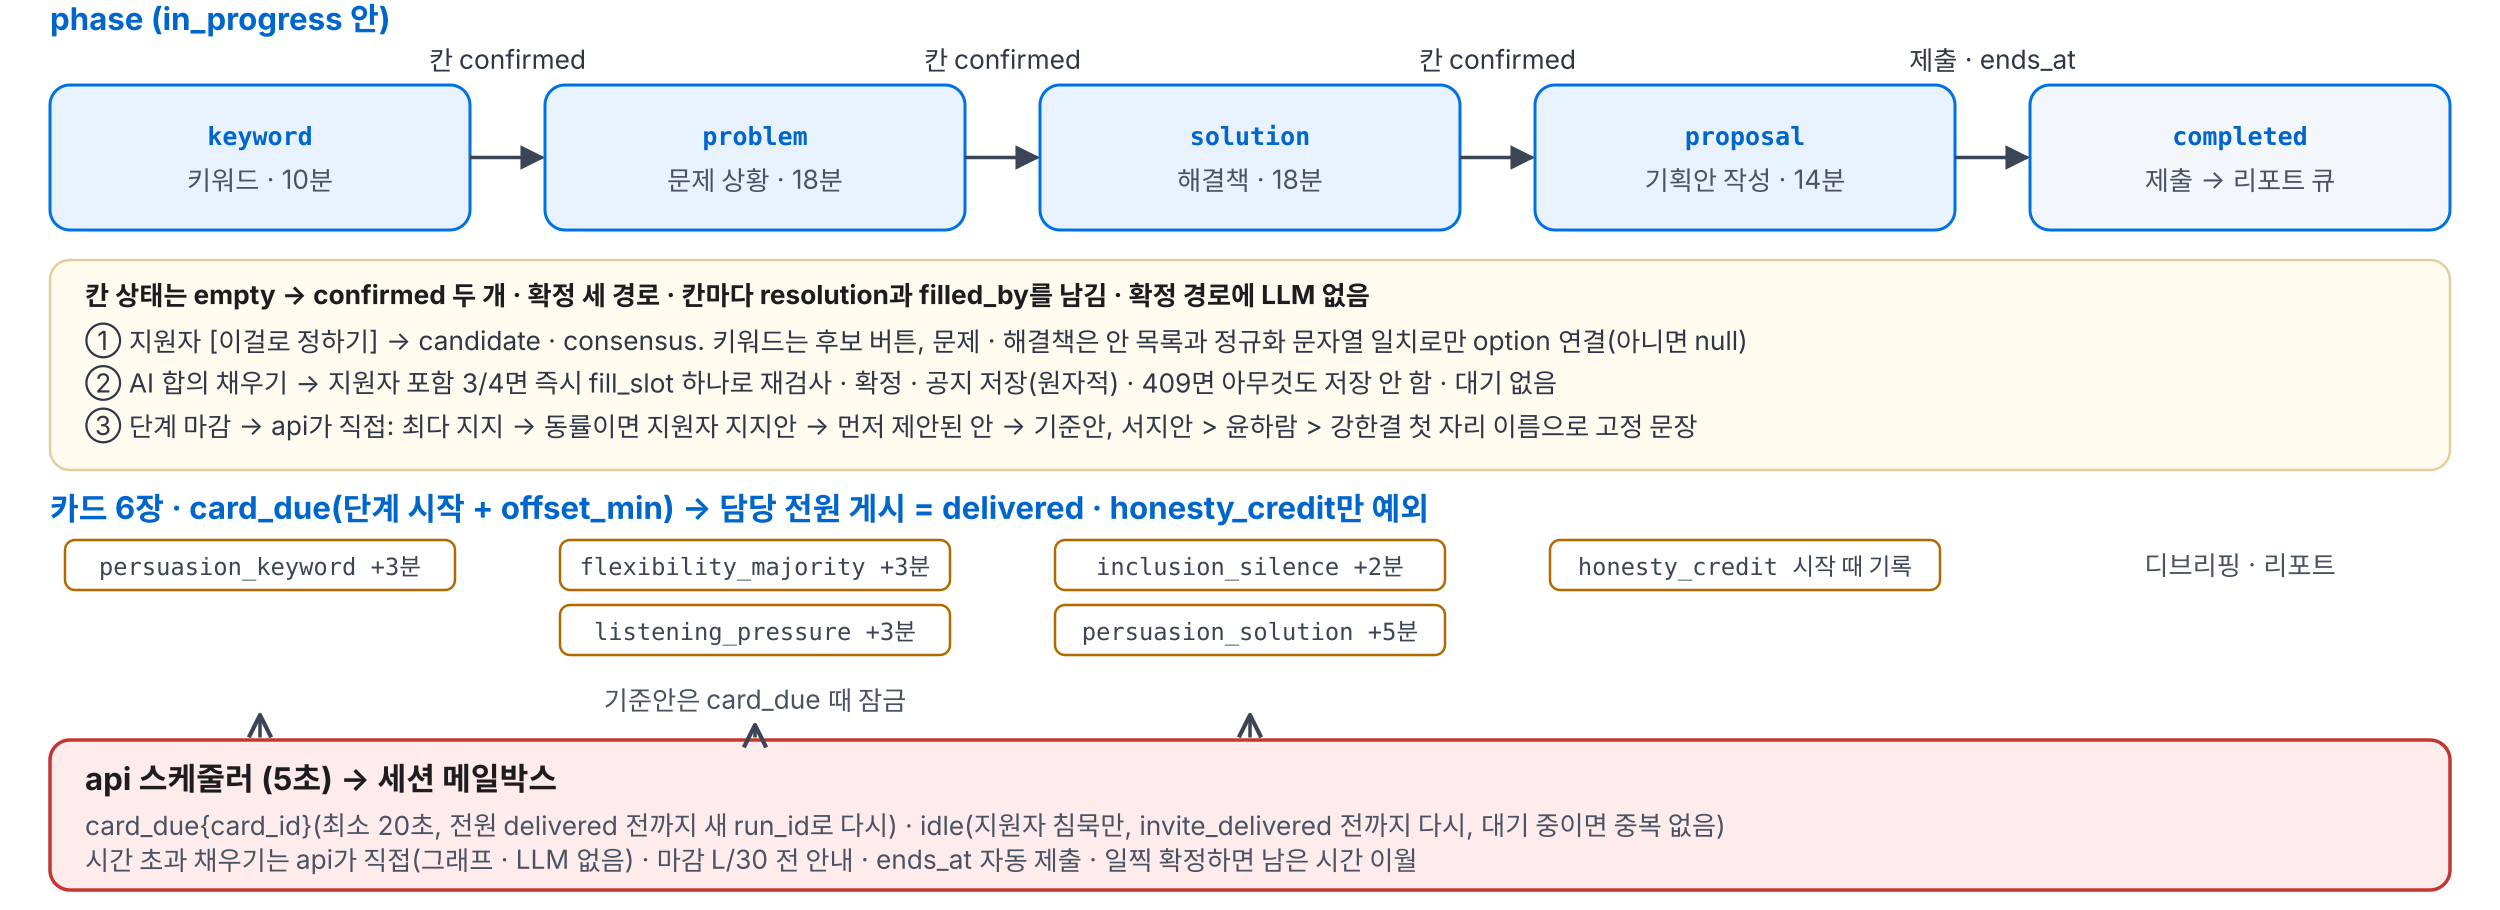
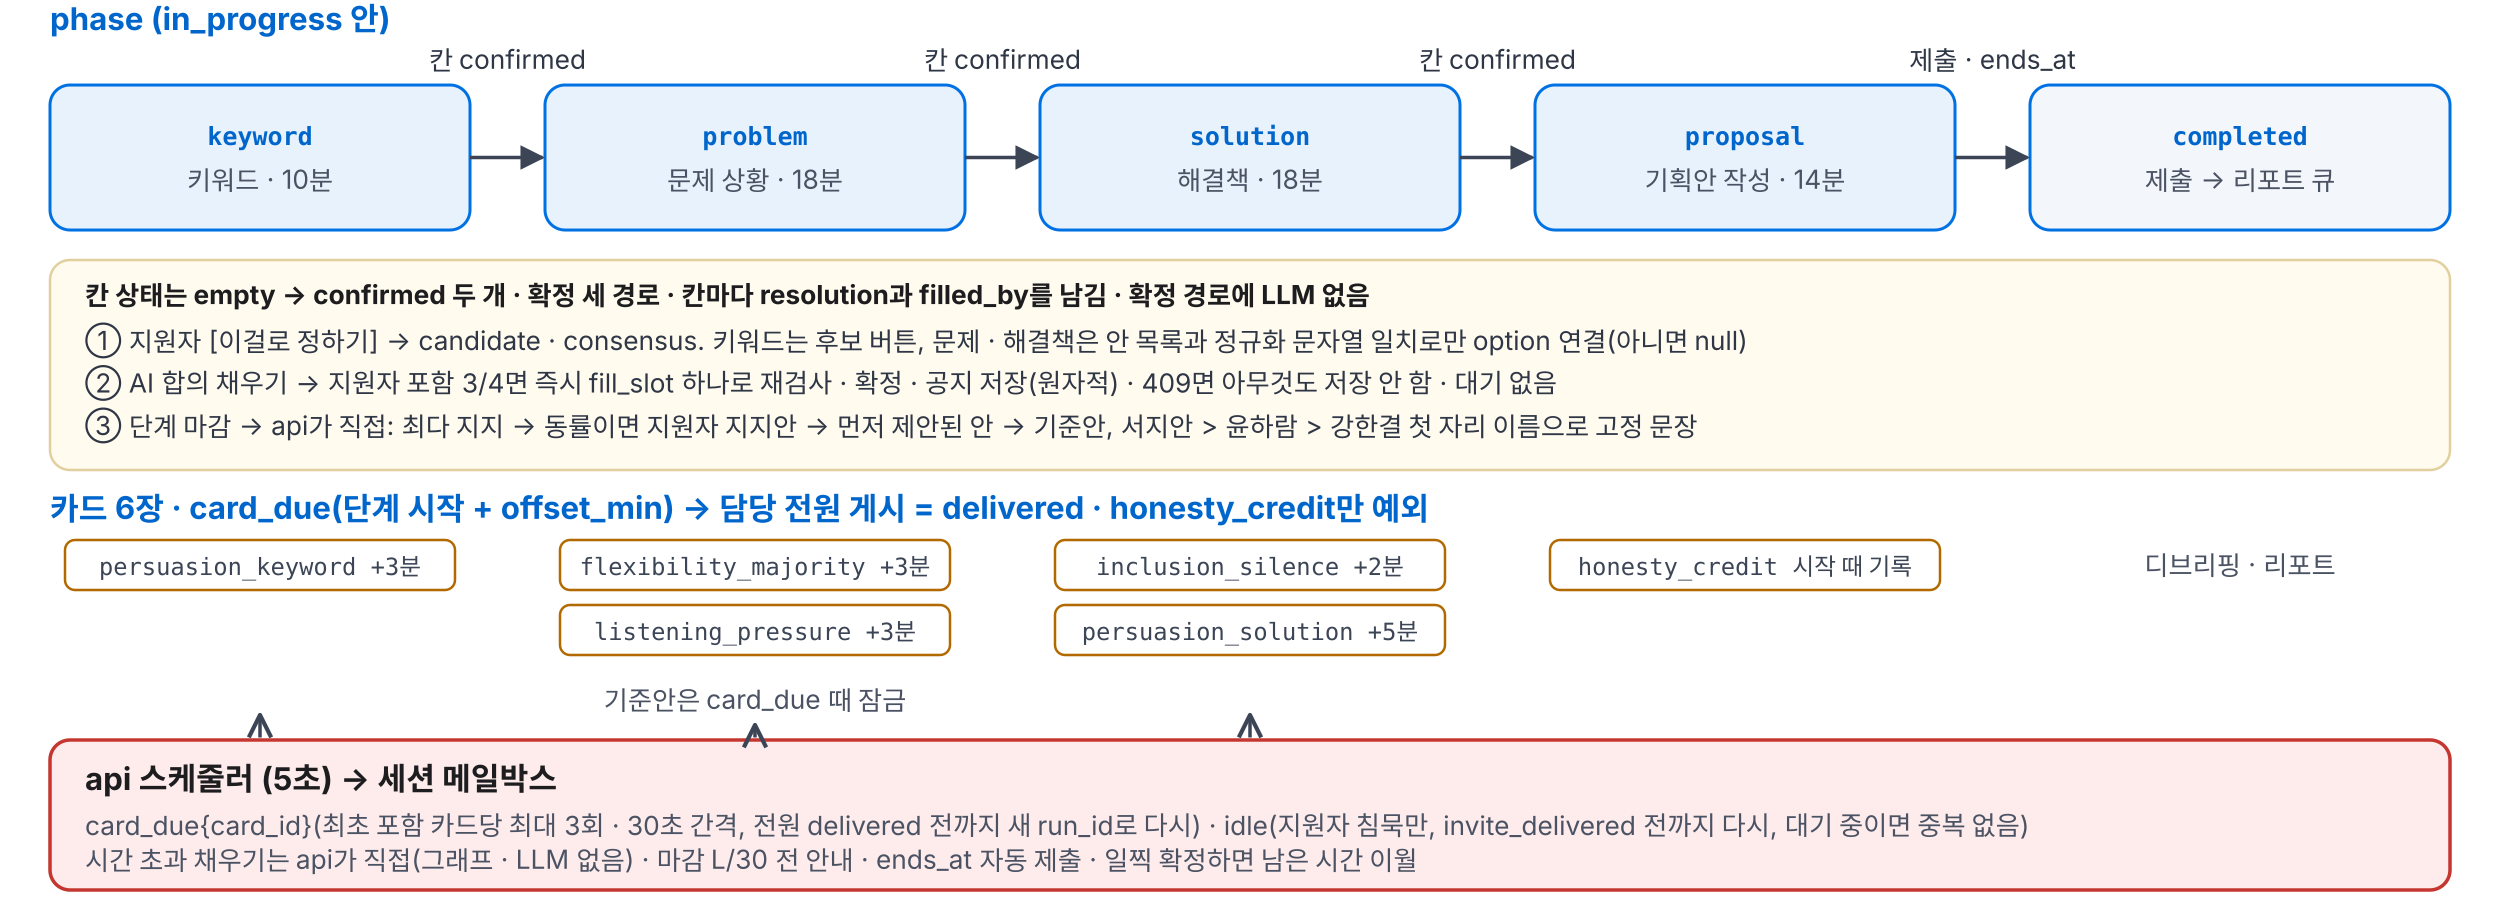
<svg xmlns="http://www.w3.org/2000/svg" viewBox="0 0 1000 364" width="1000" height="364">
  <style>
.b-seat{fill:#EEE9FB;stroke:#5B3FB3;stroke-width:.9}
.b-agentstep{fill:#EEE9FB;stroke:#5B3FB3;stroke-width:1.4}
.b-topic2{fill:#FFFFFF;stroke:#D2D2D7;stroke-width:1}
.edge-xd{stroke:#D70015;stroke-width:1.5;fill:none;stroke-dasharray:5 3}
.xmark{stroke:#D70015;stroke-width:2.6;fill:none;stroke-linecap:round}
text{font-family:"Pretendard",-apple-system,BlinkMacSystemFont,"Apple SD Gothic Neo","Noto Sans KR","Malgun Gothic",sans-serif;fill:#1D1D1F}
.t{font-size:12.5px;font-weight:700}
.s{font-size:10.5px;fill:#4A5263}
.tier{font-size:12.5px;font-weight:700;fill:#0066CC}
.mono{font-family:ui-monospace,"SF Mono",Menlo,Consolas,monospace;font-size:9.5px;fill:#3C4556}
.mono-s{font-family:ui-monospace,"SF Mono",Menlo,Consolas,monospace;font-size:8.6px;fill:#3C4556}
.lab{font-size:10.5px;fill:#2F3746}
.lab-t{font-size:10.5px;font-weight:700;fill:#1D1D1F}
.lab-b{font-size:10.5px;fill:#D70015;font-weight:700}
.lab-g{font-size:10.5px;fill:#6E6E73;font-weight:700}
.st{font-size:10px;font-weight:700;fill:#0066CC;font-family:ui-monospace,"SF Mono",Menlo,Consolas,monospace}
.numt{font-size:10px;font-weight:700;fill:#fff}
.halo{paint-order:stroke;stroke:#FFFFFF;stroke-width:3.2px;stroke-linejoin:round}
.numc{fill:#0071E3}
.edge{stroke:#3C4556;stroke-width:1.4;fill:none}
.edge-d{stroke:#3C4556;stroke-width:1.3;fill:none;stroke-dasharray:4 3}
.edge-x{stroke:#D70015;stroke-width:1.5;fill:none}
.ah{fill:#3C4556}
.ahx{fill:#D70015}
.aho{fill:none;stroke:#3C4556;stroke-width:1.5;stroke-linejoin:round}
.bnd{fill:none;stroke:#D70015;stroke-width:1.3;stroke-dasharray:7 4}
.lbnd{fill:none;stroke:#9AA3AD;stroke-width:1.1;stroke-dasharray:3 3}
.life{stroke:#9AA3AD;stroke-width:1;stroke-dasharray:4 4}
.b-web{fill:#E5F4EC;stroke:#1F8A5B;stroke-width:1.4}
.b-web-bar{stroke:#1F8A5B;stroke-width:1}
.b-web-dot{fill:#1F8A5B}
.b-api{fill:#FDECEB;stroke:#C4362F;stroke-width:1.4}
.b-in{fill:#FFFFFF;stroke:#C4362F;stroke-width:1}
.b-agent{fill:#EEE9FB;stroke:#5B3FB3;stroke-width:1.6}
.b-agent-in{fill:none;stroke:#5B3FB3;stroke-width:.8}
.b-mcp{fill:#E8F0FD;stroke:#2459B8;stroke-width:1.4}
.b-mq{fill:#FDF1DD;stroke:#B26A00;stroke-width:1.4}
.b-topic{fill:#FFFFFF;stroke:#B26A00;stroke-width:1}
.b-db{fill:#EEF0F3;stroke:#5F6873;stroke-width:1.4}
.b-ext{fill:#FFFFFF;stroke:#8B939C;stroke-width:1.4;stroke-dasharray:5 3}
.b-node{fill:#FFFFFF;stroke:#5F6873;stroke-width:1.3}
.node-top{fill:#F1F3F6}
.node-side{fill:#E3E7EC}
.b-step{fill:#F3F6FB;stroke:#0071E3;stroke-width:1.2}
.b-state{fill:#E8F2FD;stroke:#0071E3;stroke-width:1.2}
.b-note{fill:#FFFBEF;stroke:#E2CF9E;stroke-width:1}
.b-plug{fill:#FFFFFF;stroke:#5B3FB3;stroke-width:1.2}
.plug{stroke:#5B3FB3;stroke-width:1.3}
.plug-dot{fill:#5B3FB3}
.axis{stroke:#5F6873;stroke-width:1.2}
.tick{stroke:#9AA3AD;stroke-width:1}
.dot{fill:#0071E3}
.dot-rel{fill:#FFFFFF;stroke:#0071E3;stroke-width:1.5}
</style>
  <rect width="1000" height="364" fill="#FFFFFF" />
  <defs>
    <marker id="mf-v3b" viewBox="0 0 10 10" refX="9" refY="5" markerWidth="7" markerHeight="7" orient="auto-start-reverse">
      <path d="M0,0 L10,5 L0,10 z" class="ah" />
    </marker>
    <marker id="mo-v3b" viewBox="0 0 10 10" refX="9" refY="5" markerWidth="8" markerHeight="8" orient="auto-start-reverse">
      <path d="M1,1 L9,5 L1,9" class="aho" />
    </marker>
    <marker id="mx-v3b" viewBox="0 0 10 10" refX="9" refY="5" markerWidth="7" markerHeight="7" orient="auto-start-reverse">
      <path d="M0,0 L10,5 L0,10 z" class="ahx" />
    </marker>
  </defs>
  <rect x="20" y="34" width="168" height="58" rx="8" class="b-state" />
  <text x="104.0" y="58.0" text-anchor="middle" class="st">keyword</text>
  <text x="104.0" y="76.0" text-anchor="middle" class="s">키워드 · 10분</text>
  <rect x="218" y="34" width="168" height="58" rx="8" class="b-state" />
  <text x="302.0" y="58.0" text-anchor="middle" class="st">problem</text>
  <text x="302.0" y="76.0" text-anchor="middle" class="s">문제 상황 · 18분</text>
  <rect x="416" y="34" width="168" height="58" rx="8" class="b-state" />
  <text x="500.0" y="58.0" text-anchor="middle" class="st">solution</text>
  <text x="500.0" y="76.0" text-anchor="middle" class="s">해결책 · 18분</text>
  <rect x="614" y="34" width="168" height="58" rx="8" class="b-state" />
  <text x="698.0" y="58.0" text-anchor="middle" class="st">proposal</text>
  <text x="698.0" y="76.0" text-anchor="middle" class="s">기획안 작성 · 14분</text>
  <rect x="812" y="34" width="168" height="58" rx="8" class="b-step" />
  <text x="896.0" y="58.0" text-anchor="middle" class="st">completed</text>
  <text x="896.0" y="76.0" text-anchor="middle" class="s">제출 → 리포트 큐</text>
  <line x1="188" y1="63" x2="217" y2="63" class="edge" marker-end="url(#mf-v3b)" />
  <text x="203.0" y="28.0" text-anchor="middle" class="lab halo">칸 confirmed</text>
  <line x1="386" y1="63" x2="415" y2="63" class="edge" marker-end="url(#mf-v3b)" />
  <text x="401.0" y="28.0" text-anchor="middle" class="lab halo">칸 confirmed</text>
  <line x1="584" y1="63" x2="613" y2="63" class="edge" marker-end="url(#mf-v3b)" />
  <text x="599.0" y="28.0" text-anchor="middle" class="lab halo">칸 confirmed</text>
  <line x1="782" y1="63" x2="811" y2="63" class="edge" marker-end="url(#mf-v3b)" />
  <text x="797.0" y="28.0" text-anchor="middle" class="lab halo">제출 · ends_at</text>
  <text x="20.0" y="12.0" text-anchor="start" class="tier">phase (in_progress 안)</text>
  <rect x="20" y="104" width="960" height="84" rx="8" class="b-note" />
  <text x="34.0" y="122.0" text-anchor="start" class="lab-t">칸 상태는 empty → confirmed 두 개 · 확정 세 경로 · 칸마다 resolution과 filled_by를 남김 · 확정 경로에 LLM 없음</text>
  <text x="34.0" y="140.0" text-anchor="start" class="lab">① 지원자 [이걸로 정하기] → candidate · consensus. 키워드는 후보 버튼, 문제 · 해결책은 안 목록과 정규화 문자열 일치로만 option 연결(아니면 null)</text>
  <text x="34.0" y="157.0" text-anchor="start" class="lab">② AI 합의 채우기 → 지원자 포함 3/4면 즉시 fill_slot 하나로 재검사 · 확정 · 공지 저장(원자적) · 409면 아무것도 저장 안 함 · 대기 없음</text>
  <text x="34.0" y="174.0" text-anchor="start" class="lab">③ 단계 마감 → api가 직접: 최다 지지 → 동률이면 지원자 지지안 → 먼저 제안된 안 → 기준안, 서지안 &gt; 윤하람 &gt; 강한결 첫 자리 이름으로 고정 문장</text>
  <text x="20.0" y="208.0" text-anchor="start" class="tier">카드 6장 · card_due(단계 시작 + offset_min) → 담당 전원 게시 = delivered · honesty_credit만 예외</text>
  <rect x="26" y="216" width="156" height="20" rx="4" class="b-topic" />
  <text x="104.0" y="230.0" text-anchor="middle" class="mono">persuasion_keyword +3분</text>
  <rect x="224" y="216" width="156" height="20" rx="4" class="b-topic" />
  <text x="302.0" y="230.0" text-anchor="middle" class="mono">flexibility_majority +3분</text>
  <rect x="224" y="242" width="156" height="20" rx="4" class="b-topic" />
  <text x="302.0" y="256.0" text-anchor="middle" class="mono">listening_pressure +3분</text>
  <rect x="422" y="216" width="156" height="20" rx="4" class="b-topic" />
  <text x="500.0" y="230.0" text-anchor="middle" class="mono">inclusion_silence +2분</text>
  <rect x="422" y="242" width="156" height="20" rx="4" class="b-topic" />
  <text x="500.0" y="256.0" text-anchor="middle" class="mono">persuasion_solution +5분</text>
  <rect x="620" y="216" width="156" height="20" rx="4" class="b-topic" />
  <text x="698.0" y="230.0" text-anchor="middle" class="mono">honesty_credit 시작 때 기록</text>
  <text x="896.0" y="230.0" text-anchor="middle" class="s">디브리핑 · 리포트</text>
  <text x="302.0" y="284.0" text-anchor="middle" class="s">기준안은 card_due 때 잠금</text>
  <rect x="20" y="296" width="960" height="60" rx="8" class="b-api" />
  <text x="34.0" y="316.0" text-anchor="start" class="t">api 스케줄러 (5초) → 세션 메일박스</text>
-   <text x="34.0" y="334.0" text-anchor="start" class="s">card_due{card_id}(최소 20초, 전원 delivered 전까지 새 run_id로 다시) · idle(지원자 침묵만, invite_delivered 전까지 다시, 대기 중이면 중복 없음)</text>
+   <text x="34.0" y="334.0" text-anchor="start" class="s">card_due{card_id}(최초 포함 카드당 최대 3회 · 30초 간격, 전원 delivered 전까지 새 run_id로 다시) · idle(지원자 침묵만, invite_delivered 전까지 다시, 대기 중이면 중복 없음)</text>
  <text x="34.0" y="348.0" text-anchor="start" class="s">시간 초과 채우기는 api가 직접(그래프 · LLM 없음) · 마감 L/30 전 안내 · ends_at 자동 제출 · 일찍 확정하면 남은 시간 이월</text>
  <line x1="104.0" y1="295" x2="104.0" y2="286" class="edge" marker-end="url(#mo-v3b)" />
  <line x1="302.0" y1="295" x2="302.0" y2="290" class="edge" marker-end="url(#mo-v3b)" />
  <line x1="500.0" y1="295" x2="500.0" y2="286" class="edge" marker-end="url(#mo-v3b)" />
</svg>
